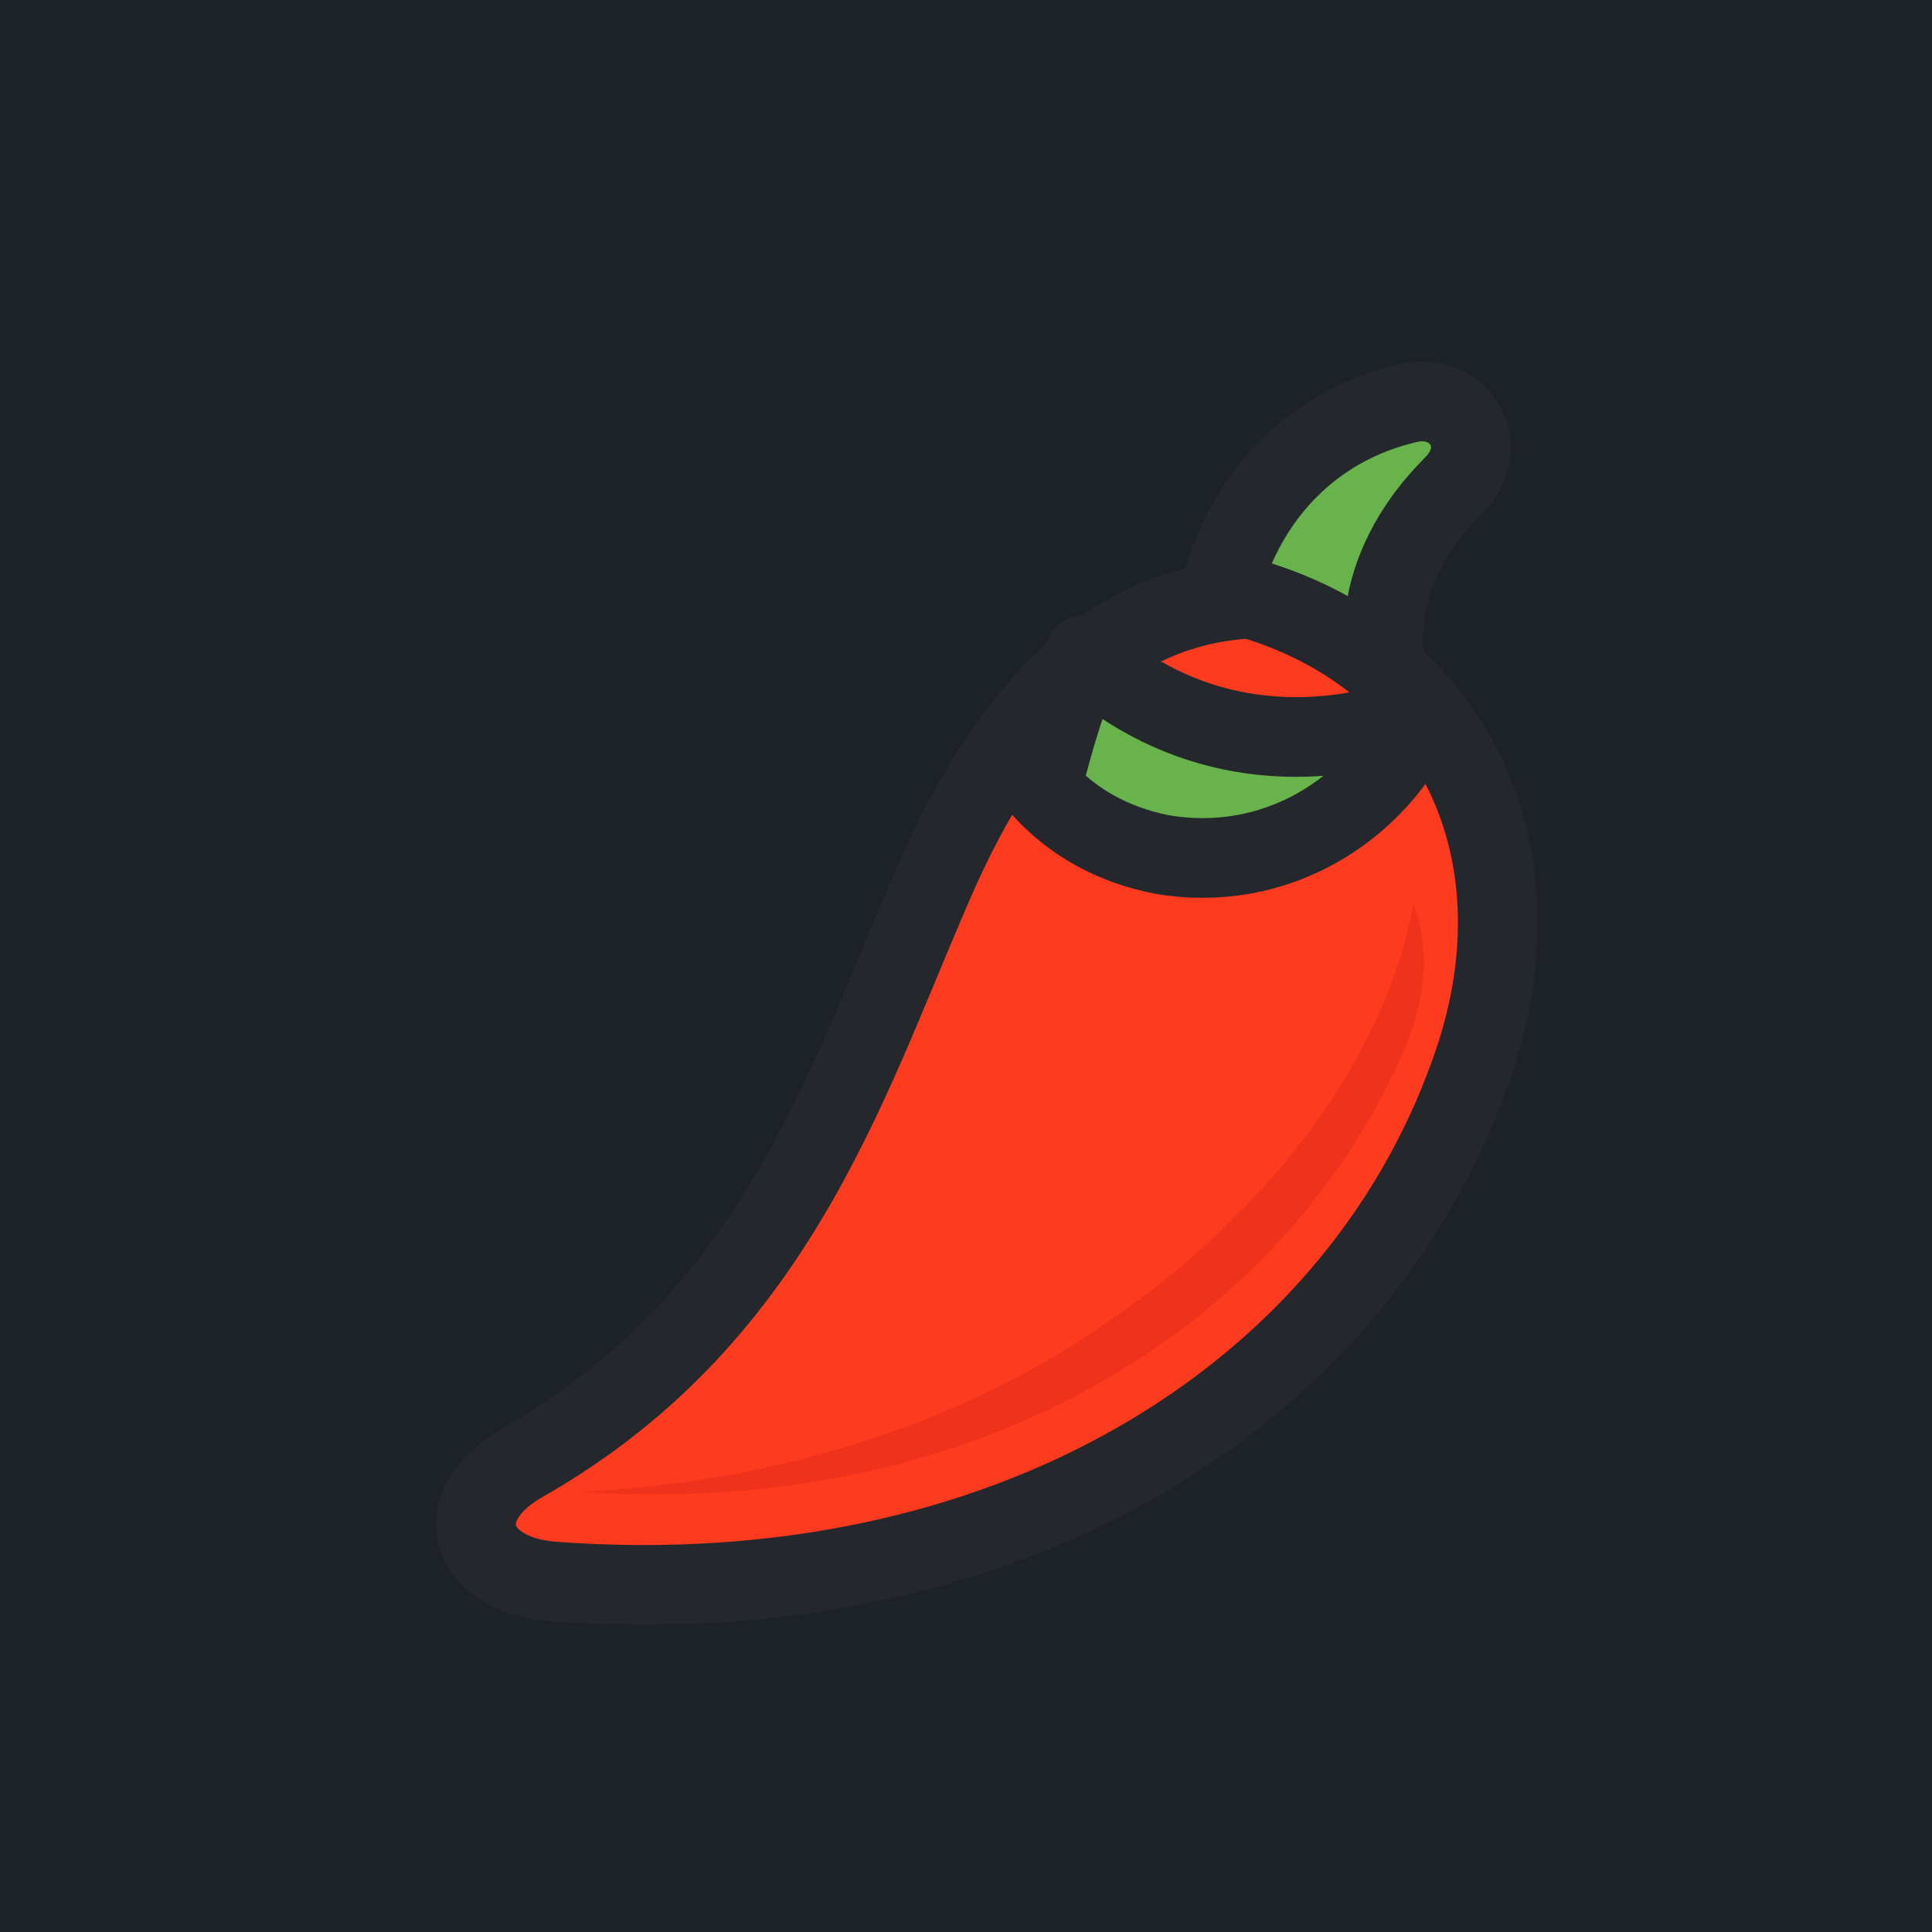
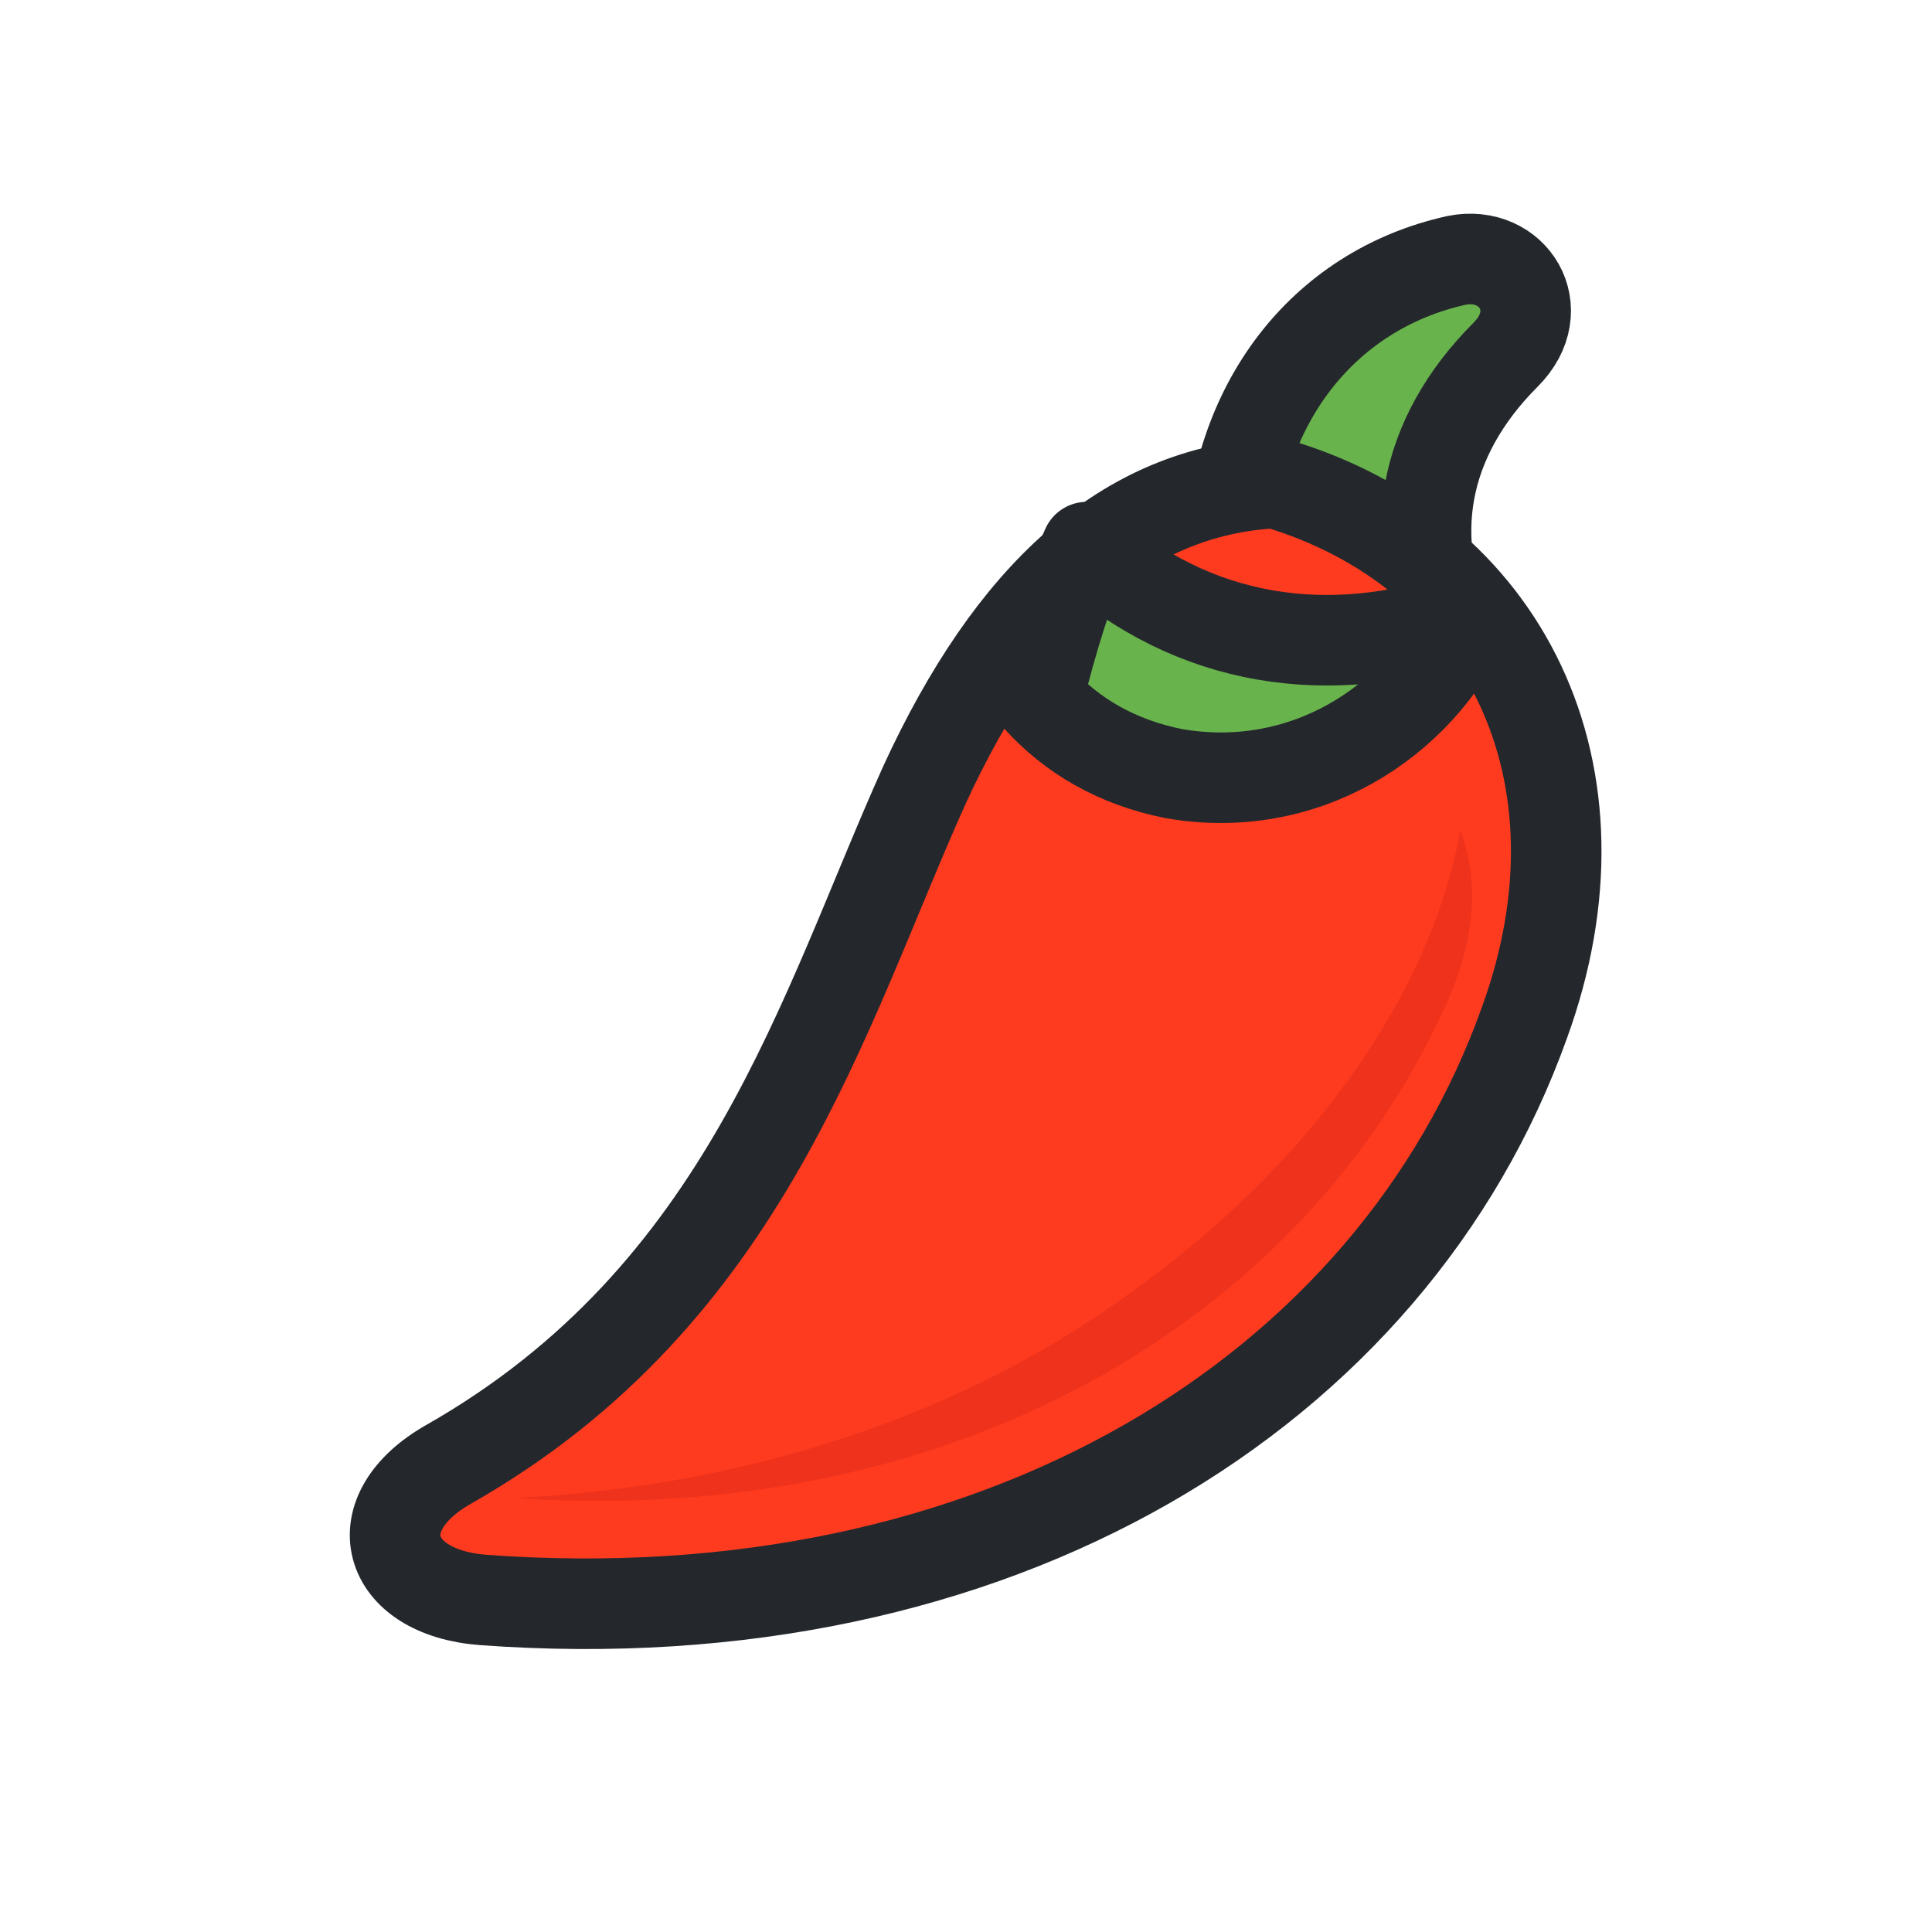
- <svg xmlns="http://www.w3.org/2000/svg" viewBox="0 0 512 512" role="img" aria-label="Chili app icon">
+ <svg xmlns="http://www.w3.org/2000/svg" viewBox="0 0 512 512" role="img" aria-label="Chili icon">
  <defs>
    <style>
-       .tile { fill: #1d2228; }
      .line { stroke: #24282d; stroke-width: 24; stroke-linecap: round; stroke-linejoin: round; }
      .body { fill: #ff3b1f; }
      .shade { fill: #d92518; opacity: 0.42; }
      .stem { fill: #69b34c; }
    </style>
  </defs>
-   <rect class="tile" width="512" height="512" />
-   <g transform="translate(34 46) scale(0.88)">
-     <path class="stem line" d="M326 147c1-39 24-70 60-78 15-3 25 13 13 25-22 22-27 49-14 76-23 1-43-7-59-23Z" />
-     <path class="body line" d="M338 128c61 18 90 77 66 143-35 98-140 163-276 153-26-2-32-23-9-36 79-45 99-120 126-180 23-50 53-78 93-80Z" />
-     <path class="shade" d="M387 220c-8 44-40 89-88 123-44 32-101 51-163 54 117 8 207-47 245-126 9-18 12-35 6-51Z" />
-     <path class="stem line" d="M288 145c28 25 64 31 101 18-13 29-44 48-78 42-15-3-27-10-36-20 4-16 8-29 13-40Z" />
-   </g>
+   <path class="stem line" d="M326 147c1-39 24-70 60-78 15-3 25 13 13 25-22 22-27 49-14 76-23 1-43-7-59-23Z" />
+   <path class="body line" d="M338 128c61 18 90 77 66 143-35 98-140 163-276 153-26-2-32-23-9-36 79-45 99-120 126-180 23-50 53-78 93-80Z" />
+   <path class="shade" d="M387 220c-8 44-40 89-88 123-44 32-101 51-163 54 117 8 207-47 245-126 9-18 12-35 6-51Z" />
+   <path class="stem line" d="M288 145c28 25 64 31 101 18-13 29-44 48-78 42-15-3-27-10-36-20 4-16 8-29 13-40Z" />
</svg>
